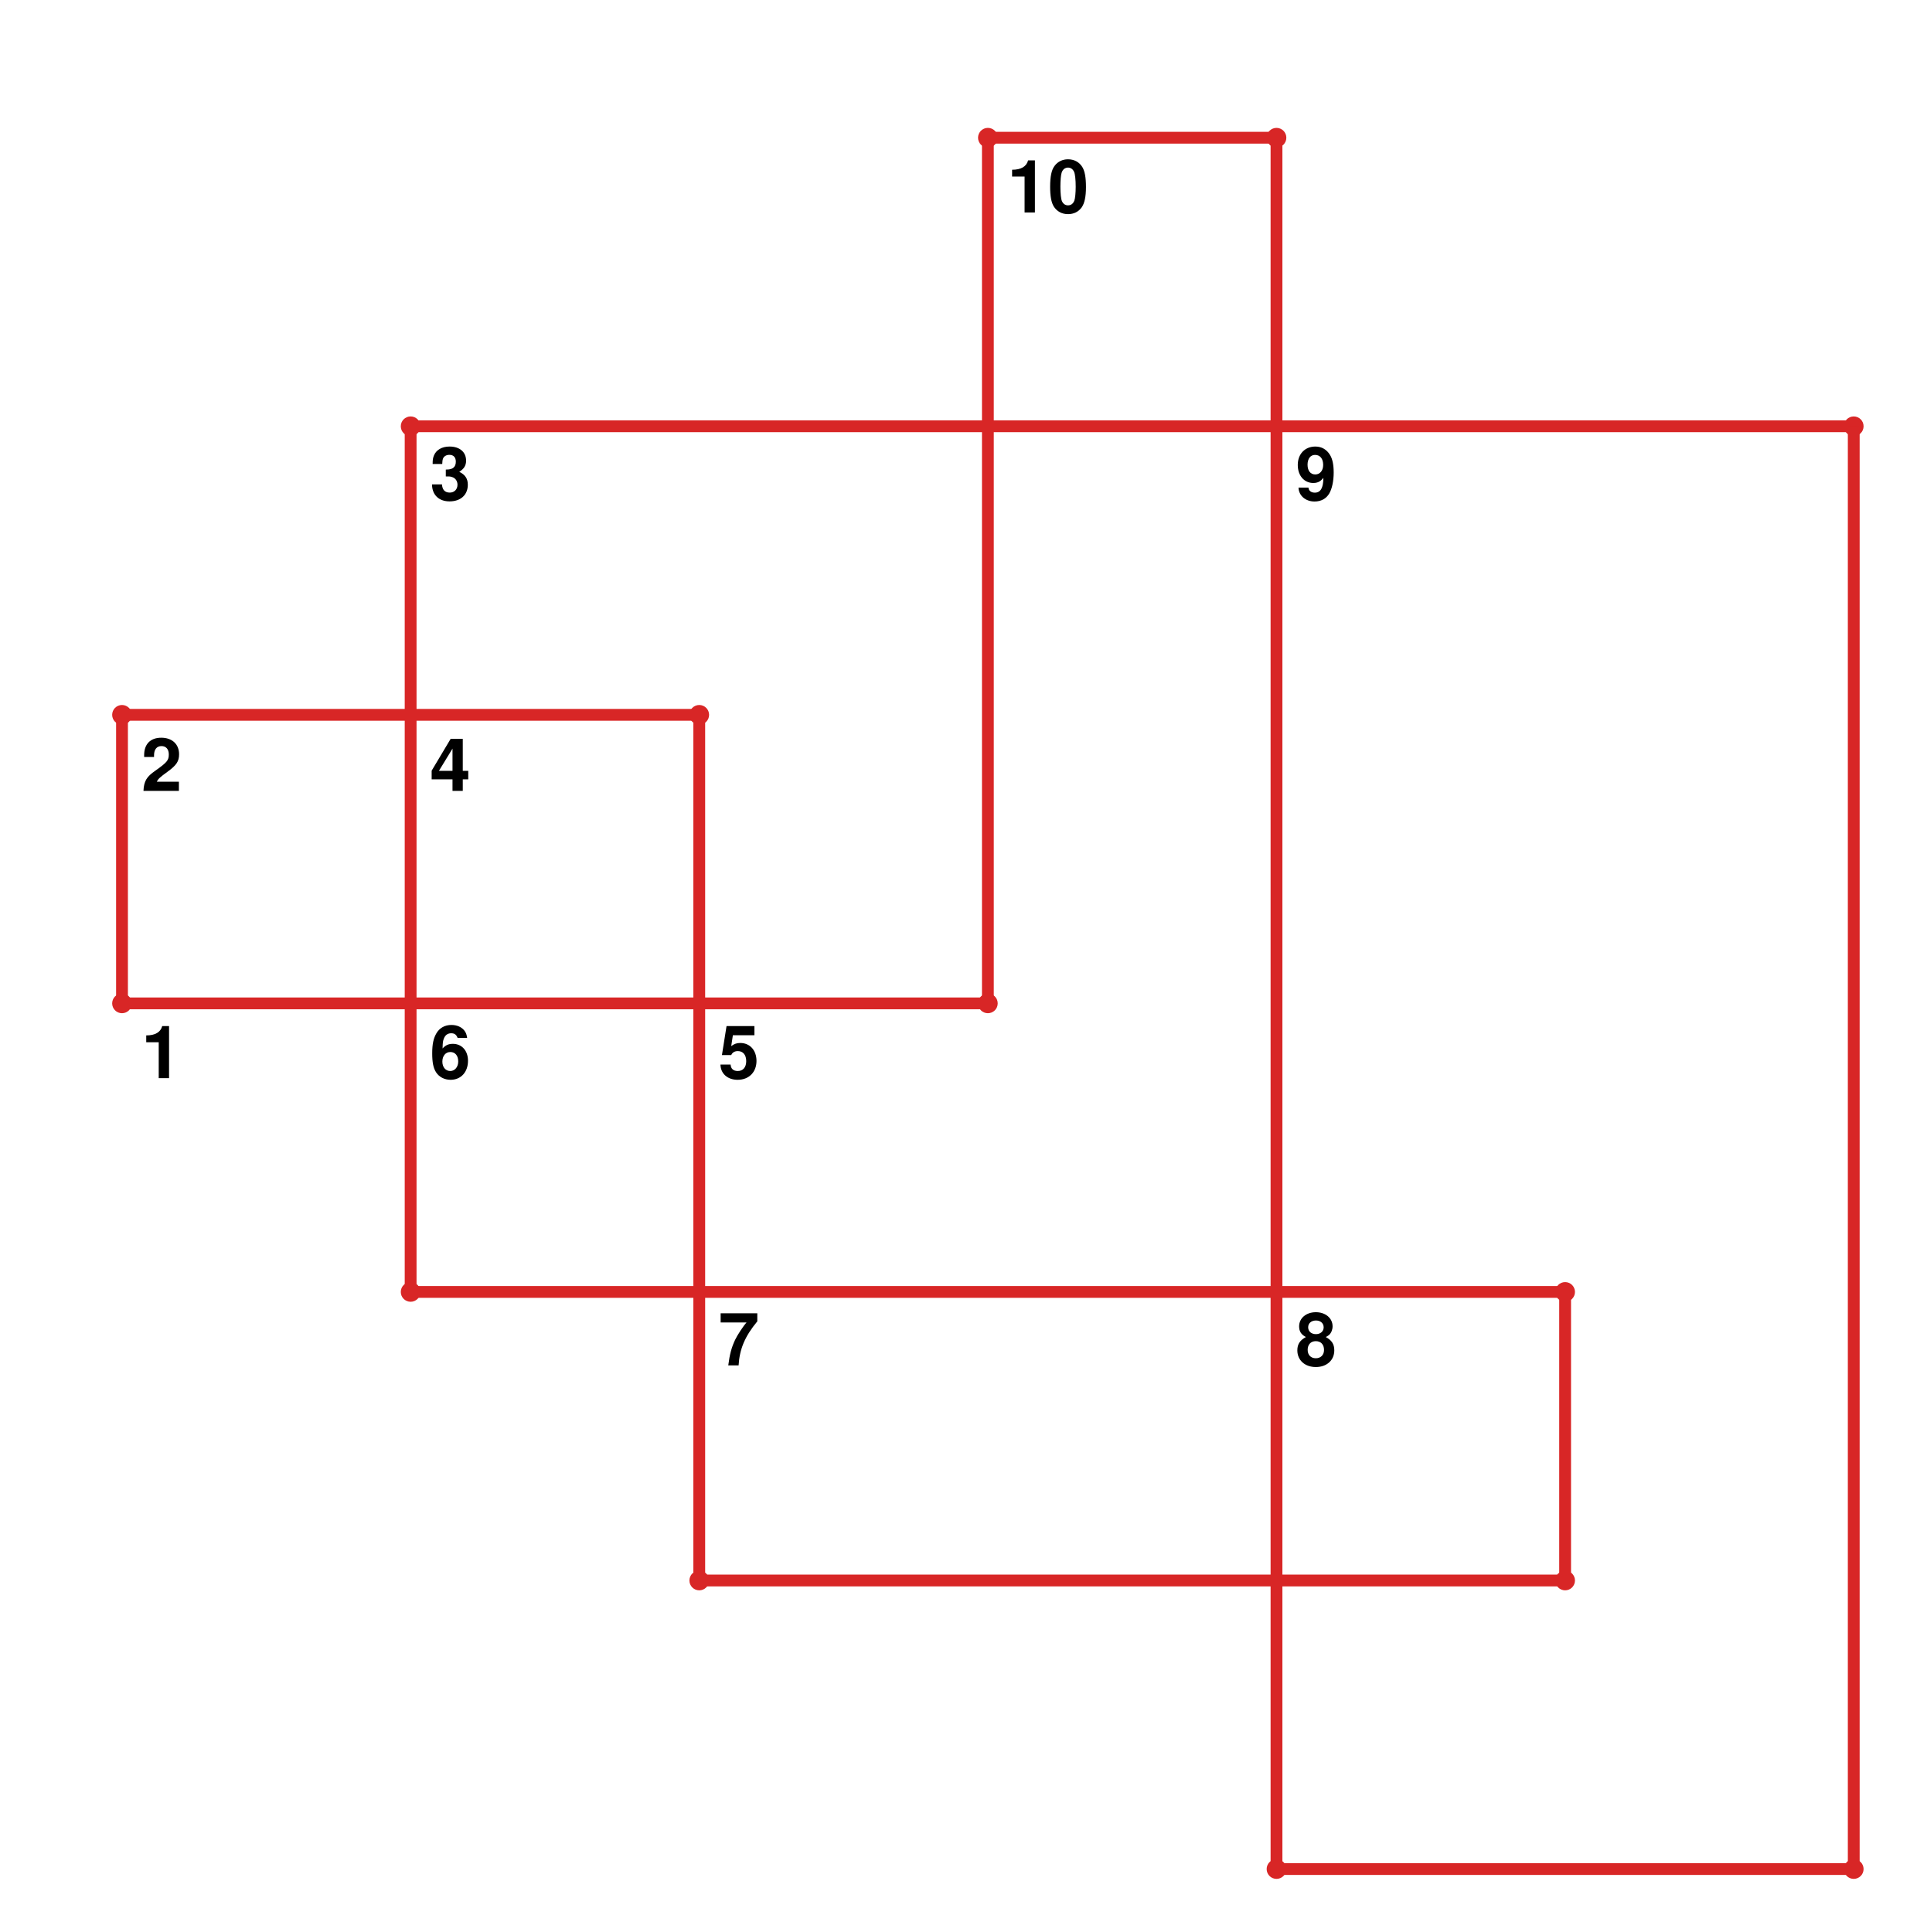
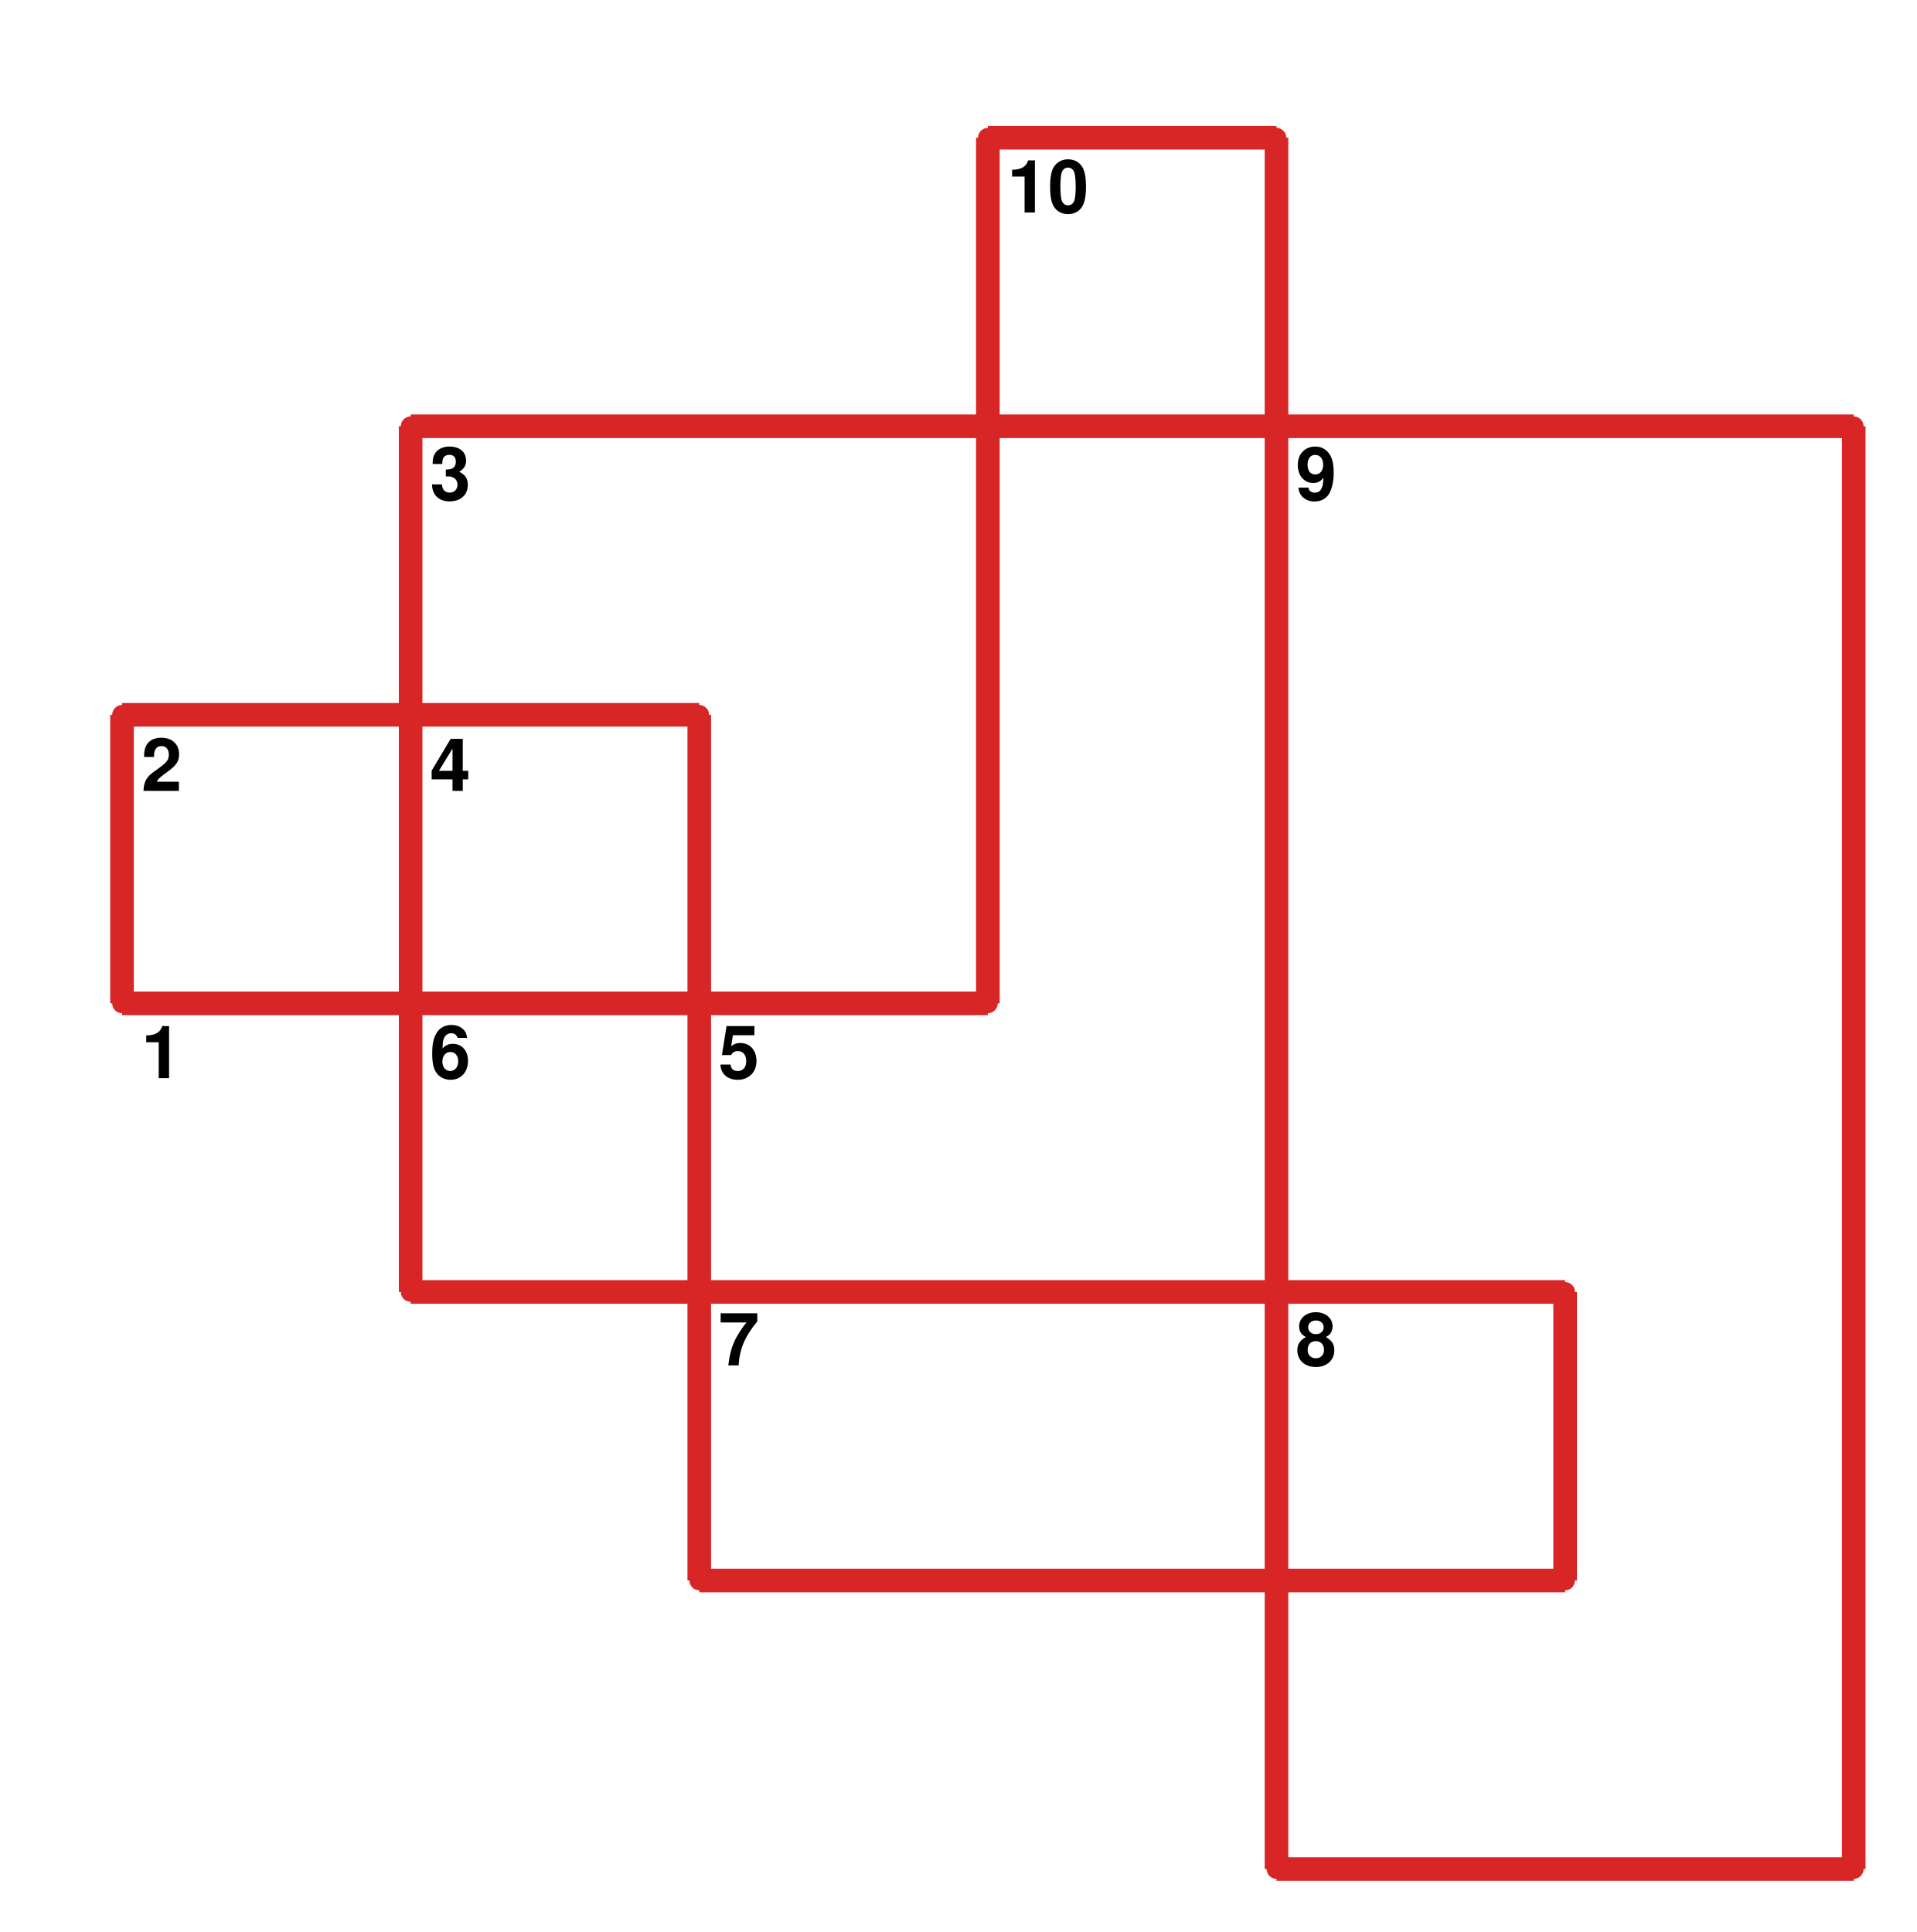
<svg xmlns="http://www.w3.org/2000/svg" width="487.000" height="491.000" viewBox="-1.000 -5.000 487.000 491.000">
  <circle cx="103.333" cy="323.333" r="2.0" stroke="#d82626" fill="#d82626" />
  <circle cx="103.333" cy="103.333" r="2.0" stroke="#d82626" fill="#d82626" />
  <circle cx="470.0" cy="103.333" r="2.0" stroke="#d82626" fill="#d82626" />
  <circle cx="470.0" cy="470.0" r="2.0" stroke="#d82626" fill="#d82626" />
  <circle cx="323.333" cy="470.0" r="2.0" stroke="#d82626" fill="#d82626" />
  <circle cx="323.333" cy="30.0" r="2.0" stroke="#d82626" fill="#d82626" />
  <circle cx="250.0" cy="30.0" r="2.0" stroke="#d82626" fill="#d82626" />
  <circle cx="250.0" cy="250.0" r="2.0" stroke="#d82626" fill="#d82626" />
  <circle cx="30.0" cy="250.0" r="2.0" stroke="#d82626" fill="#d82626" />
  <circle cx="30.0" cy="176.667" r="2.0" stroke="#d82626" fill="#d82626" />
  <circle cx="176.667" cy="176.667" r="2.0" stroke="#d82626" fill="#d82626" />
  <circle cx="176.667" cy="396.667" r="2.0" stroke="#d82626" fill="#d82626" />
  <circle cx="396.667" cy="396.667" r="2.0" stroke="#d82626" fill="#d82626" />
  <circle cx="396.667" cy="323.333" r="2.0" stroke="#d82626" fill="#d82626" />
-   <line x1="103.333" y1="323.333" x2="103.333" y2="103.333" stroke="#d82626" fill="none" stroke-width="3.0" />
-   <line x1="103.333" y1="103.333" x2="470.0" y2="103.333" stroke="#d82626" fill="none" stroke-width="3.0" />
-   <line x1="470.0" y1="103.333" x2="470.0" y2="470.0" stroke="#d82626" fill="none" stroke-width="3.0" />
-   <line x1="470.0" y1="470.0" x2="323.333" y2="470.0" stroke="#d82626" fill="none" stroke-width="3.0" />
-   <line x1="323.333" y1="470.0" x2="323.333" y2="30.0" stroke="#d82626" fill="none" stroke-width="3.0" />
-   <line x1="323.333" y1="30.0" x2="250.0" y2="30.0" stroke="#d82626" fill="none" stroke-width="3.0" />
-   <line x1="250.0" y1="30.0" x2="250.0" y2="250.0" stroke="#d82626" fill="none" stroke-width="3.0" />
-   <line x1="250.0" y1="250.0" x2="30.0" y2="250.0" stroke="#d82626" fill="none" stroke-width="3.0" />
-   <line x1="30.0" y1="250.0" x2="30.0" y2="176.667" stroke="#d82626" fill="none" stroke-width="3.0" />
-   <line x1="30.0" y1="176.667" x2="176.667" y2="176.667" stroke="#d82626" fill="none" stroke-width="3.0" />
-   <line x1="176.667" y1="176.667" x2="176.667" y2="396.667" stroke="#d82626" fill="none" stroke-width="3.0" />
-   <line x1="176.667" y1="396.667" x2="396.667" y2="396.667" stroke="#d82626" fill="none" stroke-width="3.0" />
-   <line x1="396.667" y1="396.667" x2="396.667" y2="323.333" stroke="#d82626" fill="none" stroke-width="3.0" />
-   <line x1="396.667" y1="323.333" x2="103.333" y2="323.333" stroke="#d82626" fill="none" stroke-width="3.0" />
+   <line x1="103.333" y1="323.333" x2="103.333" y2="103.333" stroke="#d82626" fill="none" stroke-width="6.0" />
+   <line x1="103.333" y1="103.333" x2="470.0" y2="103.333" stroke="#d82626" fill="none" stroke-width="6.0" />
+   <line x1="470.0" y1="103.333" x2="470.0" y2="470.0" stroke="#d82626" fill="none" stroke-width="6.0" />
+   <line x1="470.0" y1="470.0" x2="323.333" y2="470.0" stroke="#d82626" fill="none" stroke-width="6.0" />
+   <line x1="323.333" y1="470.0" x2="323.333" y2="30.0" stroke="#d82626" fill="none" stroke-width="6.0" />
+   <line x1="323.333" y1="30.0" x2="250.0" y2="30.0" stroke="#d82626" fill="none" stroke-width="6.0" />
+   <line x1="250.0" y1="30.0" x2="250.0" y2="250.0" stroke="#d82626" fill="none" stroke-width="6.0" />
+   <line x1="250.0" y1="250.0" x2="30.0" y2="250.0" stroke="#d82626" fill="none" stroke-width="6.0" />
+   <line x1="30.0" y1="250.0" x2="30.0" y2="176.667" stroke="#d82626" fill="none" stroke-width="6.0" />
+   <line x1="30.0" y1="176.667" x2="176.667" y2="176.667" stroke="#d82626" fill="none" stroke-width="6.0" />
+   <line x1="176.667" y1="176.667" x2="176.667" y2="396.667" stroke="#d82626" fill="none" stroke-width="6.0" />
+   <line x1="176.667" y1="396.667" x2="396.667" y2="396.667" stroke="#d82626" fill="none" stroke-width="6.0" />
+   <line x1="396.667" y1="396.667" x2="396.667" y2="323.333" stroke="#d82626" fill="none" stroke-width="6.0" />
+   <line x1="396.667" y1="323.333" x2="103.333" y2="323.333" stroke="#d82626" fill="none" stroke-width="6.0" />
  <text x="108.222" y="269" fill="#000" stroke-width="0.0" font-family="Nimbus Sans" font-size="14.0pt" font-weight="bold">6</text>
  <text x="34.889" y="269" fill="#000" stroke-width="0.0" font-family="Nimbus Sans" font-size="14.0pt" font-weight="bold">1</text>
  <text x="34.889" y="196" fill="#000" stroke-width="0.0" font-family="Nimbus Sans" font-size="14.0pt" font-weight="bold">2</text>
  <text x="108.222" y="196" fill="#000" stroke-width="0.0" font-family="Nimbus Sans" font-size="14.0pt" font-weight="bold">4</text>
  <text x="108.222" y="122" fill="#000" stroke-width="0.0" font-family="Nimbus Sans" font-size="14.0pt" font-weight="bold">3</text>
  <text x="328.222" y="122" fill="#000" stroke-width="0.0" font-family="Nimbus Sans" font-size="14.0pt" font-weight="bold">9</text>
  <text x="181.556" y="269" fill="#000" stroke-width="0.0" font-family="Nimbus Sans" font-size="14.0pt" font-weight="bold">5</text>
  <text x="254.889" y="49" fill="#000" stroke-width="0.0" font-family="Nimbus Sans" font-size="14.0pt" font-weight="bold">10</text>
  <text x="181.556" y="342" fill="#000" stroke-width="0.0" font-family="Nimbus Sans" font-size="14.0pt" font-weight="bold">7</text>
  <text x="328.222" y="342" fill="#000" stroke-width="0.0" font-family="Nimbus Sans" font-size="14.0pt" font-weight="bold">8</text>
</svg>
